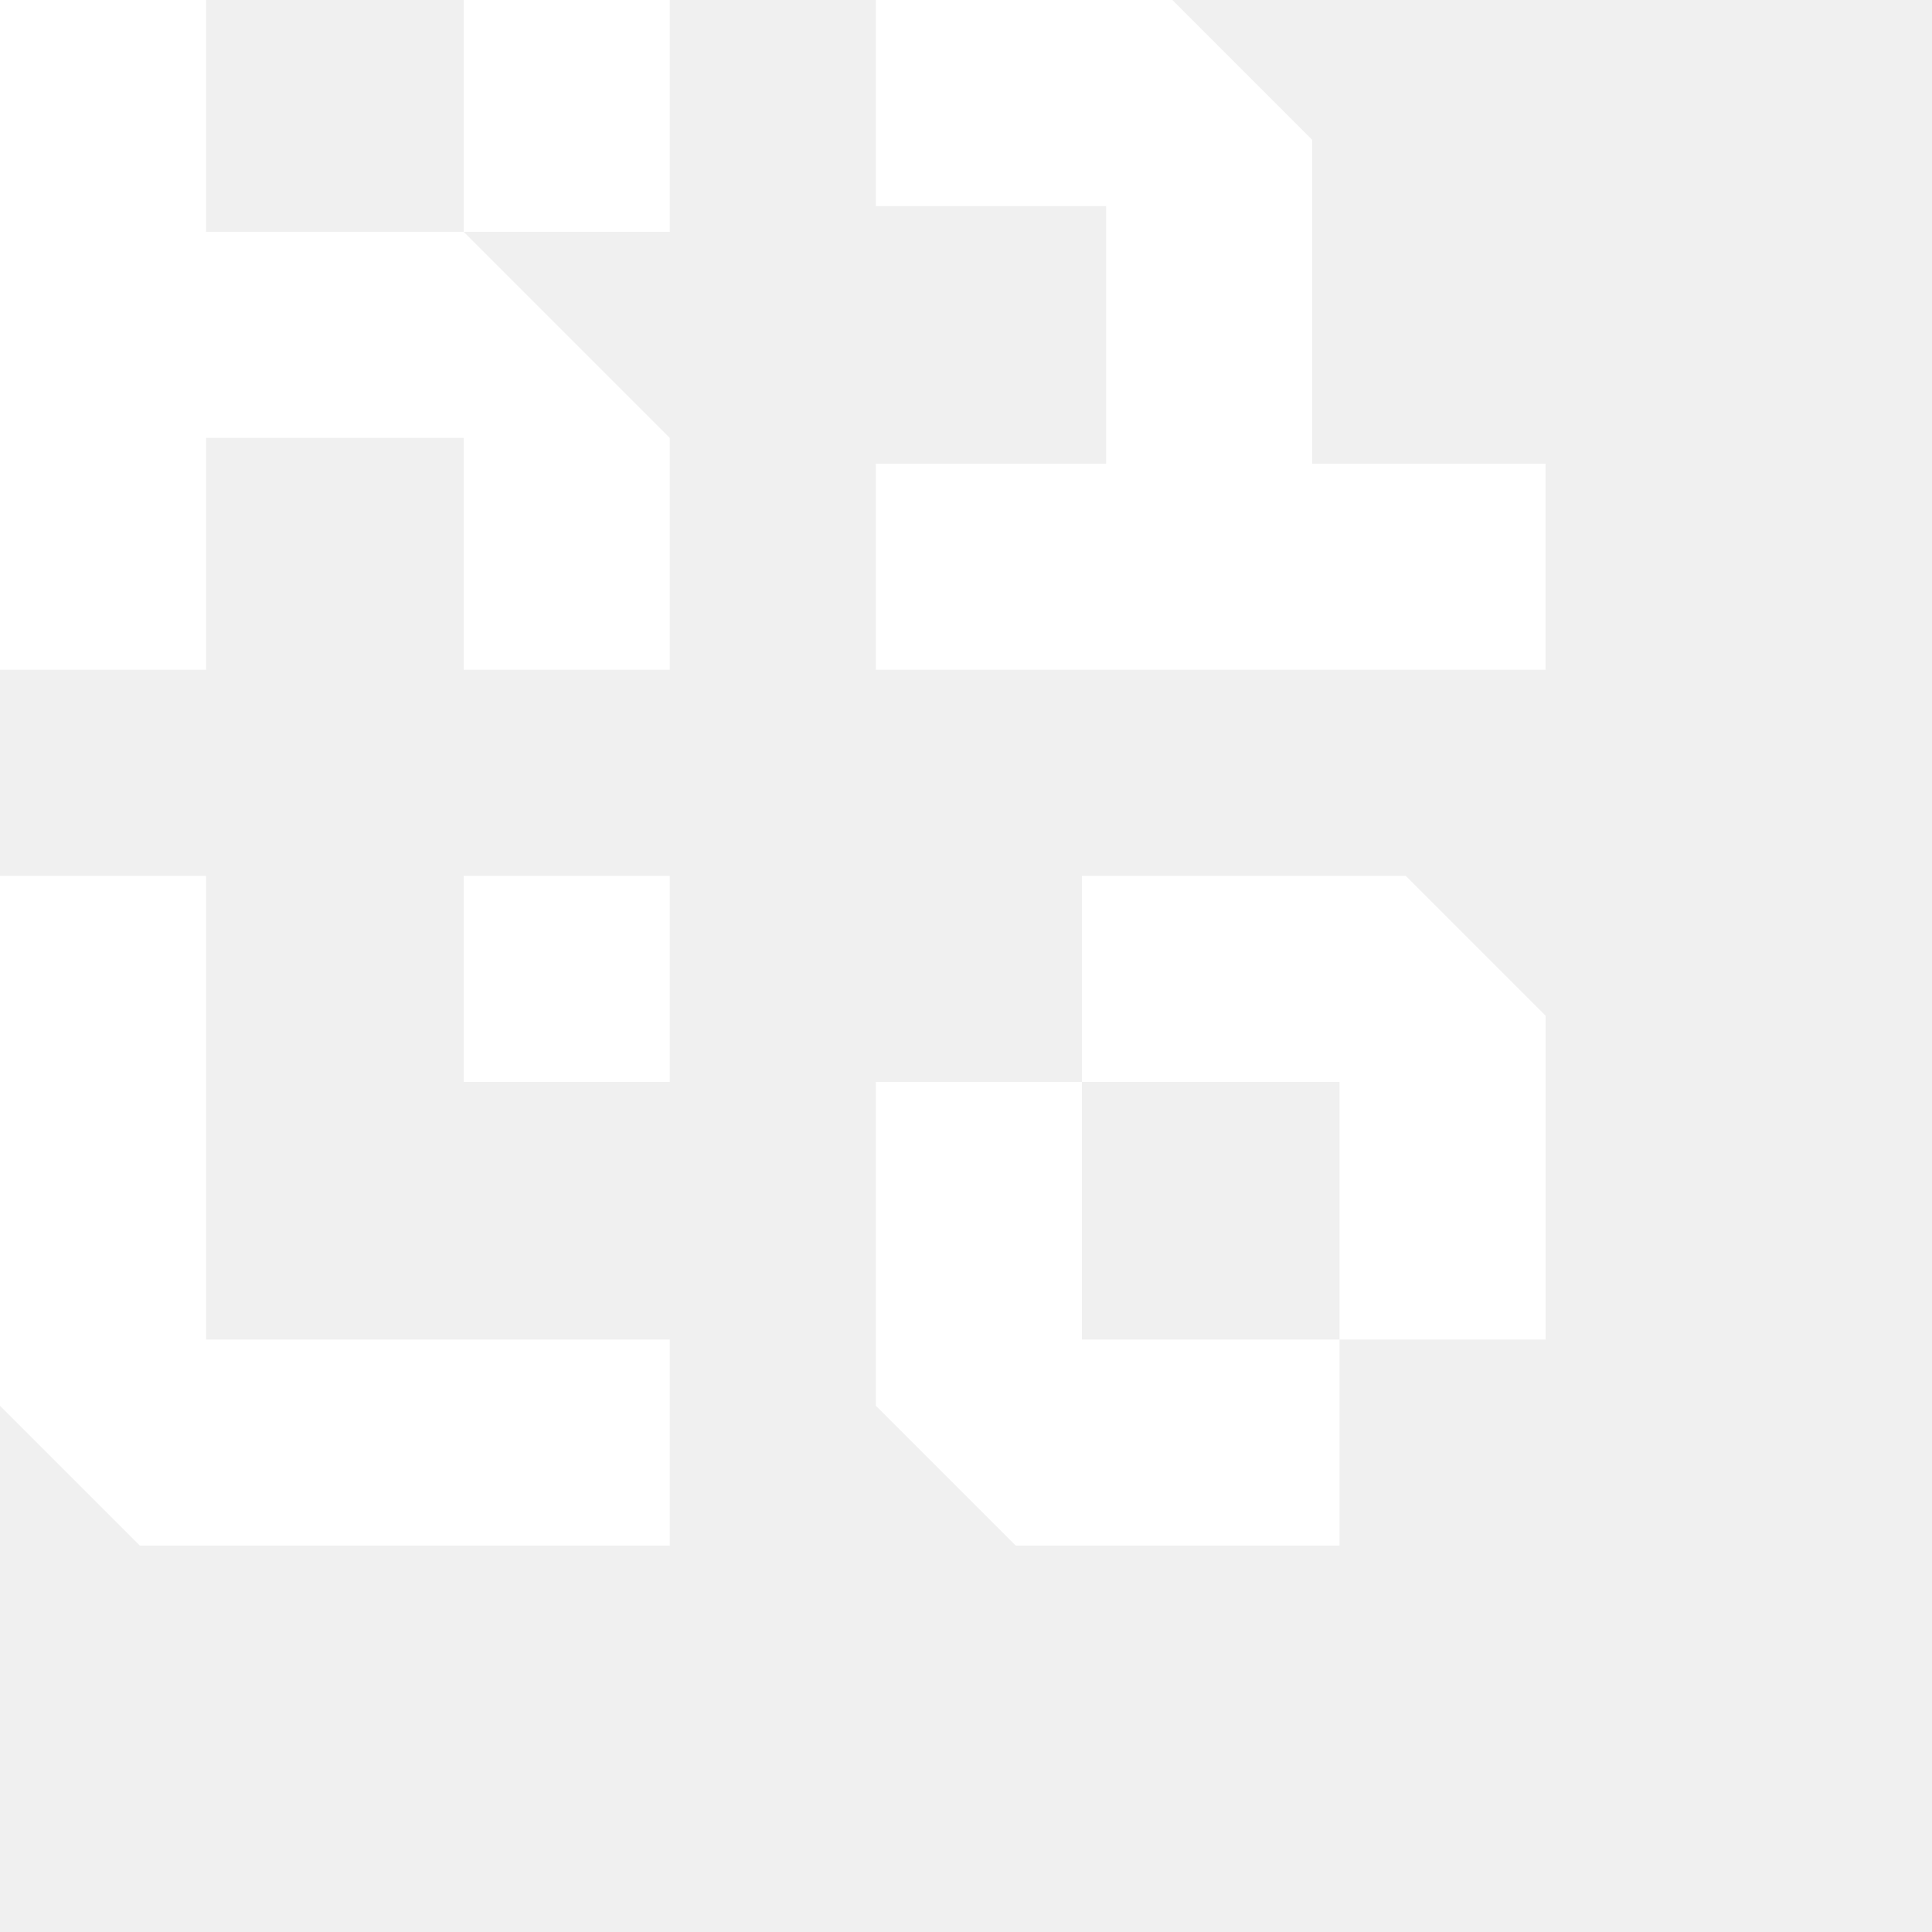
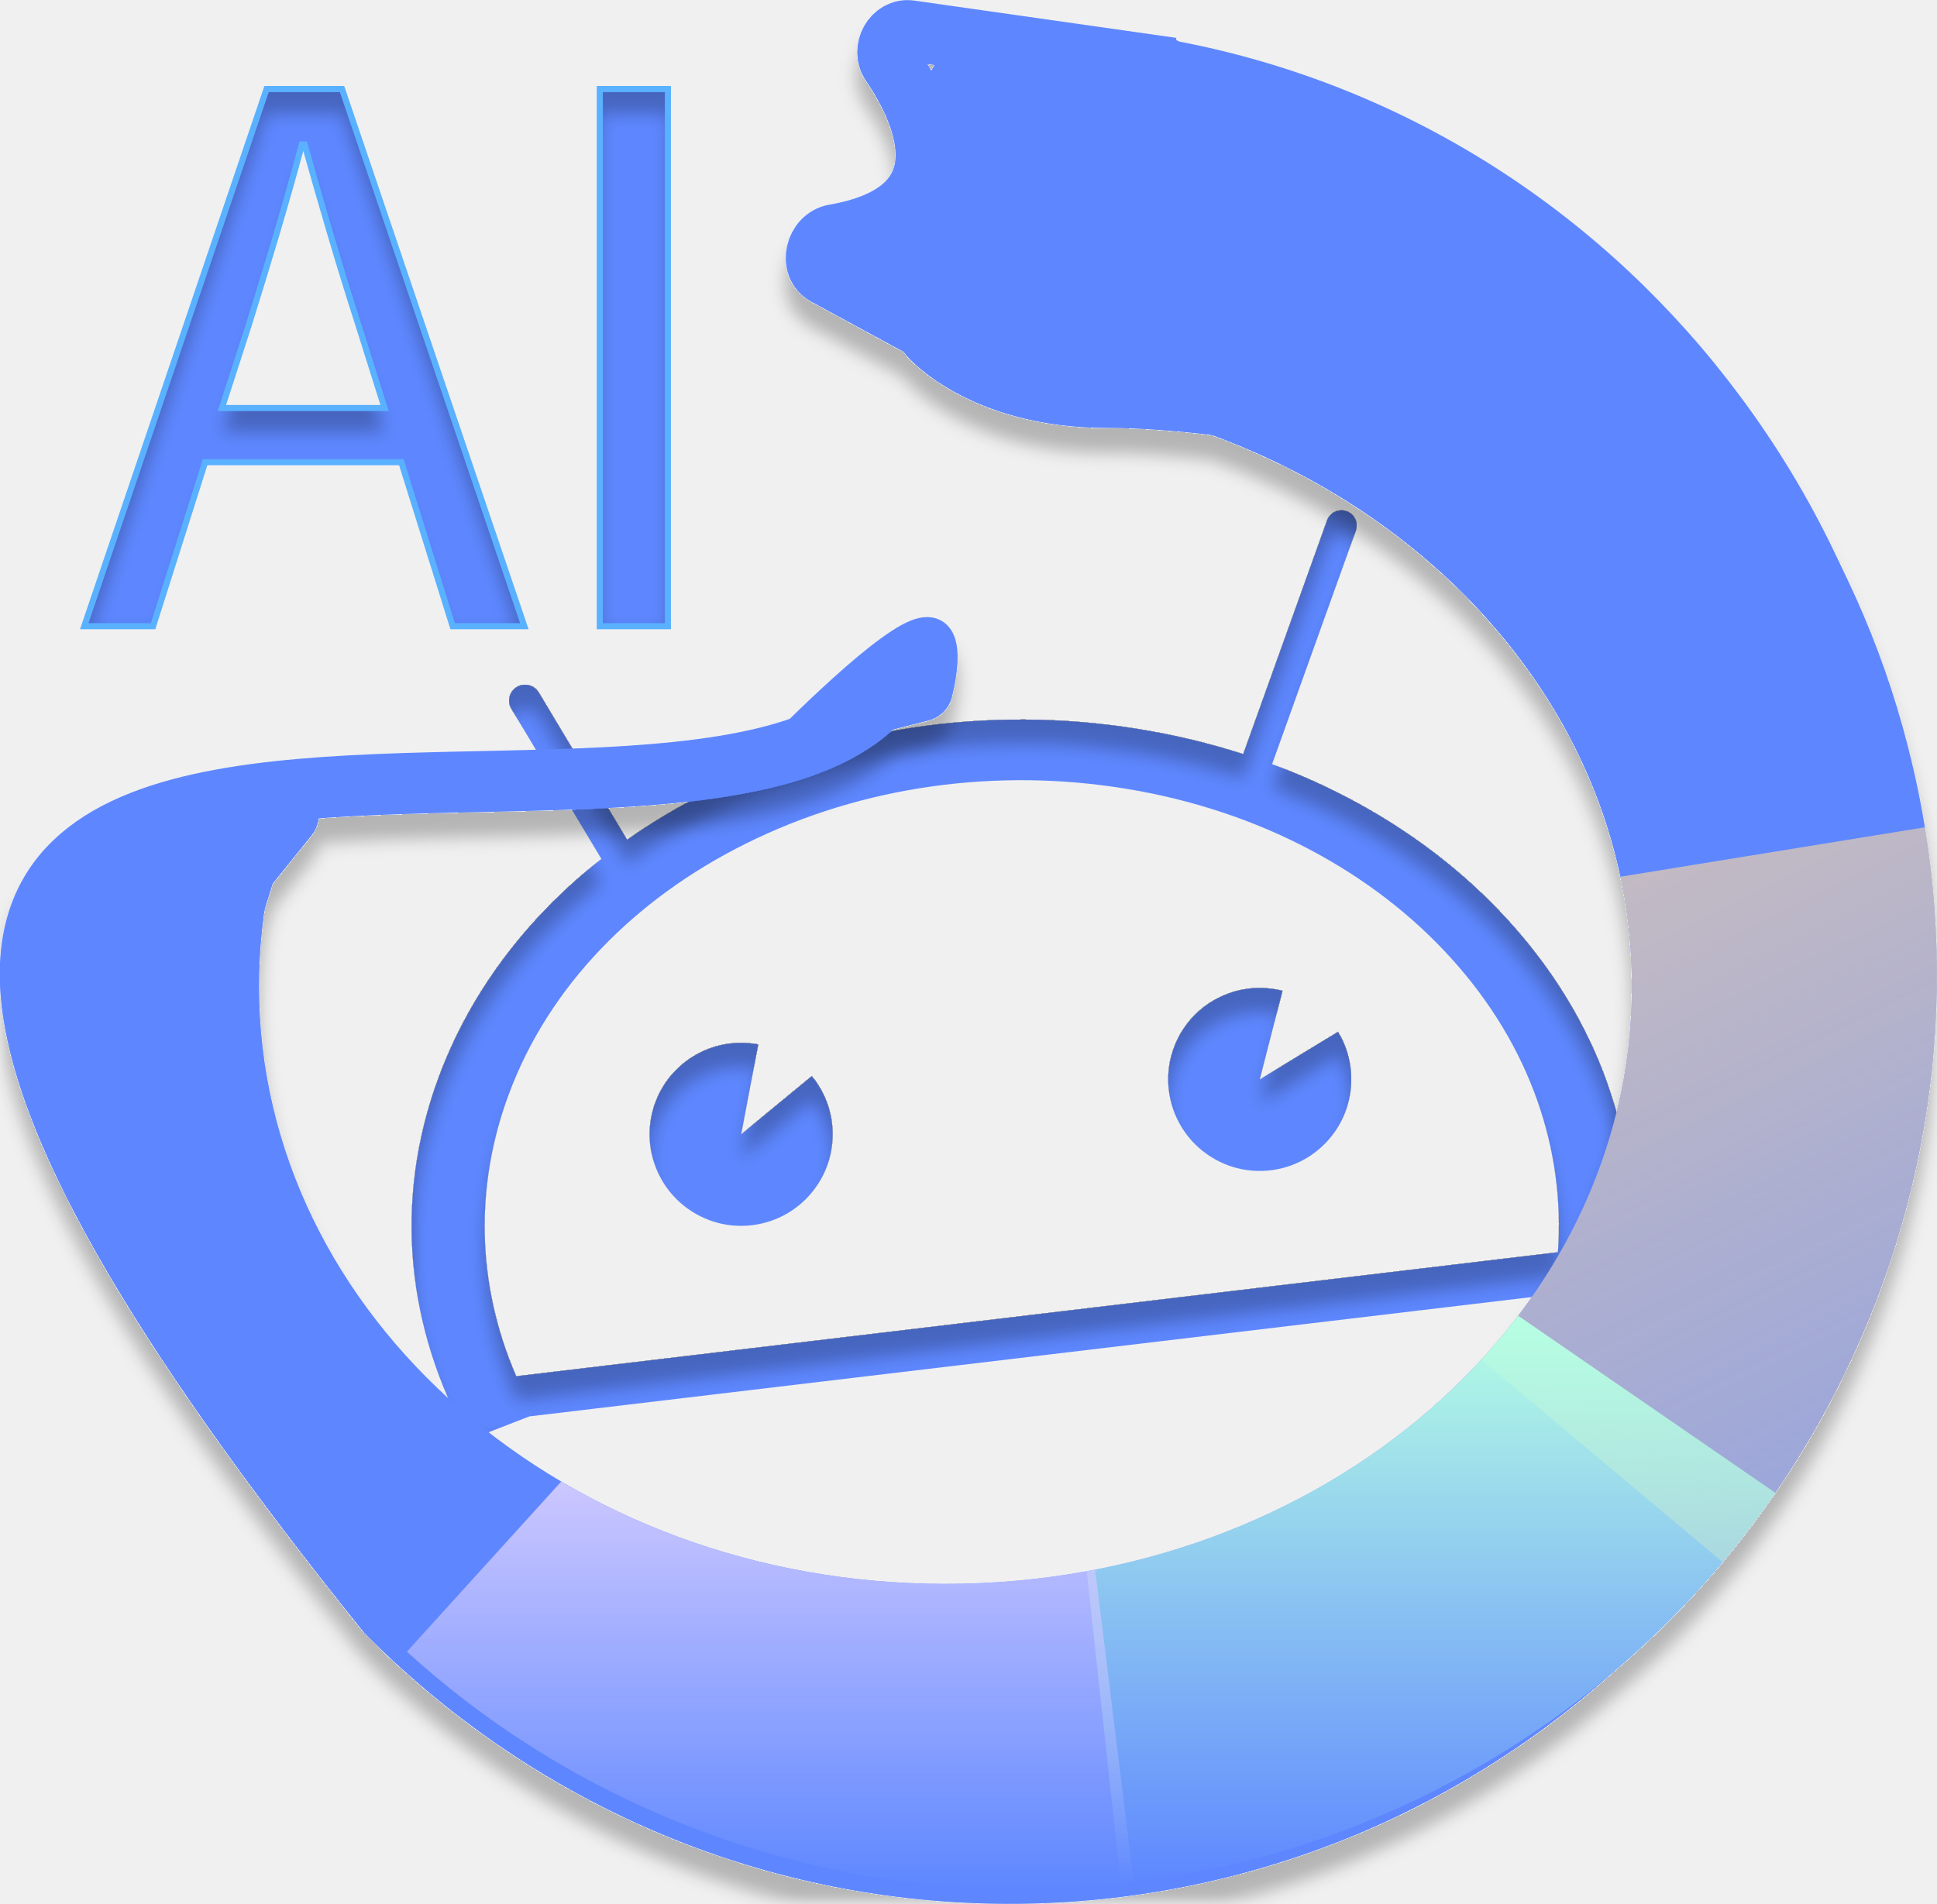
- <svg xmlns="http://www.w3.org/2000/svg" id="Kilo_Code_Branding" version="1.1" viewBox="0 0 40 40">
-   <g transform="scale(0.8)" transform-origin="center">
-     <path fill="#FFFFFF" d="M28,34.667h6.667v5.333h-8.381l-3.619-3.619v-8.381h5.333v6.667ZM40,26.286l-3.619-3.619h-8.381v5.333h6.667v6.667h5.333v-8.381ZM17.333,22.667h-5.333v5.333h5.333v-5.333ZM0,36.381l3.619,3.619h13.714v-5.333H5.333v-12H0v13.714ZM33.96,12V3.619L30.341-0h-7.675v5.333h5.96v6.667h-5.96v5.333h17.333v-5.333h-6.04ZM5.333,0H0v17.333h5.333v-6h6.667v6h5.333v-6l-5.333-5.333h-6.667V0ZM17.333,0h-5.333v6h5.333V0Z" />
+ <svg xmlns="http://www.w3.org/2000/svg" width="317.482" height="312.135" viewBox="0 0 317.482 312.135" fill="none">
+   <defs>
+     <filter id="filter_2_47_dd" x="67.464" y="83.669" width="200.018" height="152.382" filterUnits="userSpaceOnUse" color-interpolation-filters="sRGB">
+       <feFlood flood-opacity="0" result="BackgroundImageFix" />
+       <feBlend mode="normal" in="SourceGraphic" in2="BackgroundImageFix" result="shape" />
+       <feColorMatrix in="SourceAlpha" type="matrix" values="0 0 0 0 0 0 0 0 0 0 0 0 0 0 0 0 0 0 127 0" result="hardAlpha" />
+       <feOffset dx="0" dy="4" />
+       <feGaussianBlur stdDeviation="1.333" />
+       <feComposite in2="hardAlpha" operator="arithmetic" k2="-1" k3="1" />
+       <feColorMatrix type="matrix" values="0 0 0 0 0 0 0 0 0 0 0 0 0 0 0 0 0 0 0.25 0" />
+       <feBlend mode="normal" in2="shape" result="effect_innerShadow_1" />
+     </filter>
+     <filter id="filter_2_45_dd" x="-31.536" y="0" width="353.014" height="320.135" filterUnits="userSpaceOnUse" color-interpolation-filters="sRGB">
+       <feFlood flood-opacity="0" result="BackgroundImageFix" />
+       <feColorMatrix in="SourceAlpha" type="matrix" values="0 0 0 0 0 0 0 0 0 0 0 0 0 0 0 0 0 0 127 0" result="hardAlpha" />
+       <feOffset dx="0" dy="4" />
+       <feGaussianBlur stdDeviation="1.333" />
+       <feComposite in2="hardAlpha" operator="out" k2="-1" k3="1" />
+       <feColorMatrix type="matrix" values="0 0 0 0 0 0 0 0 0 0 0 0 0 0 0 0 0 0 0.25 0" />
+       <feBlend mode="normal" in2="BackgroundImageFix" result="effect_dropShadow_1" />
+       <feBlend mode="normal" in="SourceGraphic" in2="effect_dropShadow_1" result="shape" />
+     </filter>
+     <filter id="filter_2_51_dd" x="12.816" y="13.602" width="97.662" height="90.066" filterUnits="userSpaceOnUse" color-interpolation-filters="sRGB">
+       <feFlood flood-opacity="0" result="BackgroundImageFix" />
+       <feBlend mode="normal" in="SourceGraphic" in2="BackgroundImageFix" result="shape" />
+       <feColorMatrix in="SourceAlpha" type="matrix" values="0 0 0 0 0 0 0 0 0 0 0 0 0 0 0 0 0 0 127 0" result="hardAlpha" />
+       <feOffset dx="0" dy="4" />
+       <feGaussianBlur stdDeviation="1.333" />
+       <feComposite in2="hardAlpha" operator="arithmetic" k2="-1" k3="1" />
+       <feColorMatrix type="matrix" values="0 0 0 0 0 0 0 0 0 0 0 0 0 0 0 0 0 0 0.25 0" />
+       <feBlend mode="normal" in2="shape" result="effect_innerShadow_1" />
+     </filter>
+     <linearGradient x1="186.317" y1="5.065" x2="373.964" y2="386.669" id="paint_linear_2_34_0" gradientUnits="userSpaceOnUse">
+       <stop stop-color="#FFD99F" />
+       <stop offset="1" stop-color="#FFD99F" stop-opacity="0" />
+     </linearGradient>
+     <linearGradient x1="234.562" y1="215.705" x2="234.562" y2="308.788" id="paint_linear_2_37_0" gradientUnits="userSpaceOnUse">
+       <stop stop-color="#B6FFE3" />
+       <stop offset="1" stop-color="#B6FFE3" stop-opacity="0" />
+     </linearGradient>
+     <linearGradient x1="126.259" y1="242.889" x2="126.259" y2="309.681" id="paint_linear_2_40_0" gradientUnits="userSpaceOnUse">
+       <stop stop-color="#CCC7FF" />
+       <stop offset="1" stop-color="#CCC7FF" stop-opacity="0" />
+     </linearGradient>
+   </defs>
+   <rect width="317.482" height="312.135" />
+   <g filter="url(#filter_2_47_dd)">
+     <path id="合并" d="M220.711 83.816C219.411 83.35 217.98 84.026 217.514 85.325L203.772 123.639C198.204 121.846 192.464 120.473 186.629 119.53C161.392 115.42 136.493 119.621 116.03 129.824C111.289 132.18 106.869 134.813 102.781 137.683L88.294 113.526C87.553 112.29 85.951 111.889 84.715 112.63C83.479 113.371 83.078 114.974 83.819 116.21L98.573 140.812C85.864 150.82 76.825 163.254 71.879 176.692C64.329 197.098 66.773 218.089 76.847 236.051L86.779 232.207L267.302 210.71L267.016 208.308L267.086 208.313C269.36 187.051 261.737 166.933 247.383 151.103C236.888 139.495 223.412 130.828 208.496 125.278L222.22 87.013C222.686 85.714 222.011 84.282 220.711 83.816ZM255.358 205.299C256.544 188.593 250.89 171.464 237.823 157.069C225.2 143.124 206.564 132.856 184.337 129.274C163.713 125.925 141.587 128.649 122.185 138.336C104.162 147.306 89.919 161.622 83.316 179.597C77.901 194.263 77.993 210.377 84.602 225.633L255.358 205.299ZM221.324 179.101C221.803 175.776 221.176 172.271 219.297 169.181L206.478 176.972L210.198 162.441C206.943 161.609 203.391 161.854 200.116 163.392C197.073 164.814 194.487 167.261 192.935 170.529C191.49 173.561 191.048 177.094 191.927 180.603C192.738 183.863 194.642 186.871 197.551 189.022C200.249 191.023 203.631 192.136 207.244 191.948C210.599 191.779 213.917 190.49 216.587 188.049C219.071 185.786 220.813 182.682 221.324 179.101ZM133.056 176.436C135.389 179.269 136.508 182.707 136.473 186.116C136.442 189.787 135.087 193.139 132.868 195.727C130.483 198.517 127.289 200.213 123.926 200.767C120.305 201.37 116.769 200.615 113.837 198.876C110.676 197.009 108.454 194.157 107.328 190.94C106.108 187.477 106.241 183.864 107.448 180.675C108.741 177.24 111.167 174.559 114.141 172.893C117.341 171.094 120.923 170.601 124.272 171.235L121.477 185.972L133.056 176.436Z" clip-rule="evenodd" fill="#5E87FF" fill-opacity="1" fill-rule="evenodd" />
  </g>
+   <g filter="url(#filter_2_45_dd)">
+     <path id="减去顶层" d="M158.168 9.957C194.935 7.674 229.456 18.874 256.899 39.292C286.49 61.231 305.647 92.056 313.451 125.359C321.914 161.21 316.673 197.123 301.157 227.606C284.501 260.463 257.334 284.527 225.815 297.815C191.895 312.182 155.613 313.049 122.956 302.876C87.768 291.977 59.481 269.239 41.086 240.402C21.224 209.378 14.273 173.757 18.779 139.851L44.443 143.272C43.144 149.231 42.464 155.381 42.464 161.669C42.464 215.793 92.832 259.669 154.964 259.669C217.096 259.669 267.464 215.793 267.464 161.669C267.464 109.46 220.597 66.786 161.513 63.832L158.168 9.957Z" clip-rule="evenodd" fill="#5E87FF" fill-opacity="1" fill-rule="evenodd" />
+     <path id="多边形 2" d="M191.46 8.66L155.46 11.66L150.46 20.66L147.46 36.85L137.46 43.66L147.46 48.66L150.46 56.66C150.46 56.66 159.71 67.66 181.46 67.66C203.21 67.66 238.46 75.66 238.46 75.66C238.46 75.66 291.46 91.66 267.96 80.66C244.46 69.66 230.96 32.66 230.96 32.66L191.46 8.66Z" fill="#5E87FF" fill-opacity="1" fill-rule="evenodd" />
+     <path id="多边形 2" d="M155.46 11.66L150.46 20.66L147.46 36.85L137.46 43.66L147.46 48.66L150.46 56.66C150.46 56.66 159.71 67.66 181.46 67.66C203.21 67.66 238.46 75.66 238.46 75.66C238.46 75.66 291.46 91.66 267.96 80.66C244.46 69.66 230.96 32.66 230.96 32.66L191.46 8.66L155.46 11.66Z" stroke="#5E87FF" stroke-opacity="1" stroke-width="5" />
+     <path id="矢量 2" d="M63.69 264.69C-96.27 65.88 118.05 159.33 146.99 111.1" stroke="#5E87FF" stroke-opacity="1" stroke-width="10" />
+     <path id="多边形 1" d="M12.84 140.59L3.24 155C2.75 155.74 2.61 156.67 2.86 157.52L13.05 191.8C13.31 192.66 13.94 193.37 14.77 193.71L22.42 196.9C24.05 197.58 25.91 196.71 26.44 195.02L42.29 144.21C42.4 143.85 42.58 143.51 42.82 143.22L49.1 135.43C50.93 133.16 48.77 129.88 45.96 130.66L14.54 139.37C13.84 139.56 13.24 139.99 12.84 140.59Z" fill="#5E87FF" fill-opacity="1" fill-rule="evenodd" />
+     <path id="多边形 1" d="M12.84 140.59L3.24 155C2.75 155.74 2.61 156.67 2.86 157.52L13.05 191.8C13.31 192.66 13.94 193.37 14.77 193.71L22.42 196.9C24.05 197.58 25.91 196.71 26.44 195.02L42.29 144.21C42.4 143.85 42.58 143.51 42.82 143.22L49.1 135.43C50.93 133.16 48.77 129.88 45.96 130.66L14.54 139.37C13.84 139.56 13.24 139.99 12.84 140.59Z" fill="#5E87FF" fill-opacity="1" fill-rule="evenodd" />
+     <path id="多边形 1" d="M3.24 155C2.75 155.74 2.61 156.67 2.86 157.52L13.05 191.8C13.31 192.66 13.94 193.37 14.77 193.71L22.42 196.9C24.05 197.58 25.91 196.71 26.44 195.02L42.29 144.21C42.4 143.85 42.58 143.51 42.82 143.22L49.1 135.43C50.93 133.16 48.77 129.88 45.96 130.66L14.54 139.37C13.84 139.56 13.24 139.99 12.84 140.59L3.24 155Z" stroke="#5E87FF" stroke-opacity="1" stroke-width="5" />
+     <path id="多边形 1" d="M122.47 127.16L51.46 127.16L82.6 127.16C82.77 127.16 82.95 127.18 83.12 127.21L96.36 129.55C96.78 129.63 97.21 129.61 97.62 129.5L151.55 115.71C152.56 115.45 153.36 114.69 153.61 113.67C154.5 110.04 155.97 101.74 150.18 104.07C143.78 106.65 128.5 122.24 124.65 126.23C124.08 126.82 123.29 127.16 122.47 127.16Z" fill="#5E87FF" fill-opacity="1" fill-rule="evenodd" />
+     <path id="多边形 1" d="M122.47 127.16L51.46 127.16L82.6 127.16C82.77 127.16 82.95 127.18 83.12 127.21L96.36 129.55C96.78 129.63 97.21 129.61 97.62 129.5L151.55 115.71C152.56 115.45 153.36 114.69 153.61 113.67C154.5 110.04 155.97 101.74 150.18 104.07C143.78 106.65 128.5 122.24 124.65 126.23C124.08 126.82 123.29 127.16 122.47 127.16Z" fill="#5E87FF" fill-opacity="1" fill-rule="evenodd" />
+     <path id="多边形 1" d="M51.46 127.16L82.6 127.16C82.77 127.16 82.95 127.18 83.12 127.21L96.36 129.55C96.78 129.63 97.21 129.61 97.62 129.5L151.55 115.71C152.56 115.45 153.36 114.69 153.61 113.67C154.5 110.04 155.97 101.74 150.18 104.07C143.78 106.65 128.5 122.24 124.65 126.23C124.08 126.82 123.29 127.16 122.47 127.16L51.46 127.16Z" stroke="#5E87FF" stroke-opacity="1" stroke-width="5" />
+     <path id="椭圆 1" d="M192.51 9.21C229.99 16.34 261.65 37.46 283.16 66.39C306.9 98.21 316.36 136.65 312.65 173.62C308.7 213.46 289.92 248.12 262.51 272.49C233.01 298.79 196.15 310.93 159.87 309.52C121.64 308.08 87.33 291.84 61.94 266.43C60.98 265.47 60.99 263.92 61.94 262.96C62.93 261.96 64.54 261.97 65.53 262.96C91.88 289.31 125.78 303.15 160.07 304.47C197.85 305.97 232.8 292.25 259.28 268.67C287.85 243.31 304.17 208.83 307.74 173.09C311.64 134.59 300.51 98.01 279.23 69.44C256.89 39.36 225.33 20.63 191.65 14.19C190.29 13.93 189.37 12.64 189.59 11.27C189.82 9.89 191.13 8.95 192.51 9.21Z" fill="#5E87FF" fill-opacity="1" fill-rule="evenodd" />
+     <path id="椭圆 1" d="M283.16 66.39C306.9 98.21 316.36 136.65 312.65 173.62C308.7 213.46 289.92 248.12 262.51 272.49C233.01 298.79 196.15 310.93 159.87 309.52C121.64 308.08 87.33 291.84 61.94 266.43C60.98 265.47 60.99 263.92 61.94 262.96C62.93 261.96 64.54 261.97 65.53 262.96C91.88 289.31 125.78 303.15 160.07 304.47C197.85 305.97 232.8 292.25 259.28 268.67C287.85 243.31 304.17 208.83 307.74 173.09C311.64 134.59 300.51 98.01 279.23 69.44C256.89 39.36 225.33 20.63 191.65 14.19C190.29 13.93 189.37 12.64 189.59 11.27C189.82 9.89 191.13 8.95 192.51 9.21C229.99 16.34 261.65 37.46 283.16 66.39Z" stroke="#5E87FF" stroke-opacity="1" stroke-width="5" />
+     <path id="矢量 1" d="M165.31 61.33L135.36 45.08C132.61 43.58 133.7 39.01 136.79 38.48C156.81 35 153.35 21.17 146.08 10.46C144.5 8.12 146.39 4.65 149.18 5.05L192.1 11.16" stroke="#5E87FF" stroke-opacity="1" stroke-width="10" />
+   </g>
+   <path id="减去顶层" d="M242.8 222.908L282.352 256.109C295.842 240.096 306.165 220.982 312.093 199.495C317.676 179.308 319.098 157.632 315.525 135.625L265.585 143.735C266.819 149.549 267.464 155.543 267.464 161.669C267.464 184.839 258.233 206.132 242.8 222.908Z" clip-rule="evenodd" fill="url(#paint_linear_2_34_0)" fill-opacity="1" fill-rule="evenodd" />
+   <path id="减去顶层" d="M178.121 257.591L183.692 308.788C204.512 306.559 225.189 299.901 244.335 288.488C262.333 277.776 278.357 263.109 291.003 244.747L248.832 215.705C232.771 236.834 207.56 252.225 178.121 257.591Z" clip-rule="evenodd" fill="url(#paint_linear_2_37_0)" fill-opacity="1" fill-rule="evenodd" />
+   <path id="减去顶层" d="M91.992 242.889L66.696 270.781C82.181 284.873 100.886 295.92 122.13 302.667C142.087 309.018 163.694 311.27 185.822 308.541L179.507 257.33C171.607 258.861 163.394 259.669 154.964 259.669C131.633 259.669 109.961 253.482 91.992 242.889Z" clip-rule="evenodd" fill="url(#paint_linear_2_40_0)" fill-opacity="0.996" fill-rule="evenodd" />
+   <g filter="url(#filter_2_51_dd)">
+     <path id="AI" d="M25.09 102.66L13.81 102.66L43.69 14.6L56.06 14.6L85.94 102.66L74.19 102.66L65.78 75.77L33.62 75.77L25.09 102.66ZM109.47 102.66L98.31 102.66L98.31 14.6L109.47 14.6L109.47 102.66ZM49.47 23.71C46.71 34.02 43.81 43.51 40.71 53.47L36.37 66.89L63.03 66.89L58.81 53.47C55.59 43.51 52.8 33.9 49.93 23.71L49.47 23.71Z" fill="#5E87FF" fill-opacity="1" fill-rule="evenodd" />
+   </g>
+   <path id="AI" d="M40.71 53.47C43.81 43.51 46.71 34.02 49.47 23.71L49.93 23.71C52.8 33.9 55.59 43.51 58.81 53.47L63.03 66.89L36.37 66.89L40.71 53.47ZM13.81 102.66L25.09 102.66L33.62 75.77L65.78 75.77L74.19 102.66L85.94 102.66L56.06 14.6L43.69 14.6L13.81 102.66ZM98.31 102.66L109.47 102.66L109.47 14.6L98.31 14.6L98.31 102.66Z" stroke="#5AB1FF" stroke-opacity="1" stroke-width="1" />
</svg>
